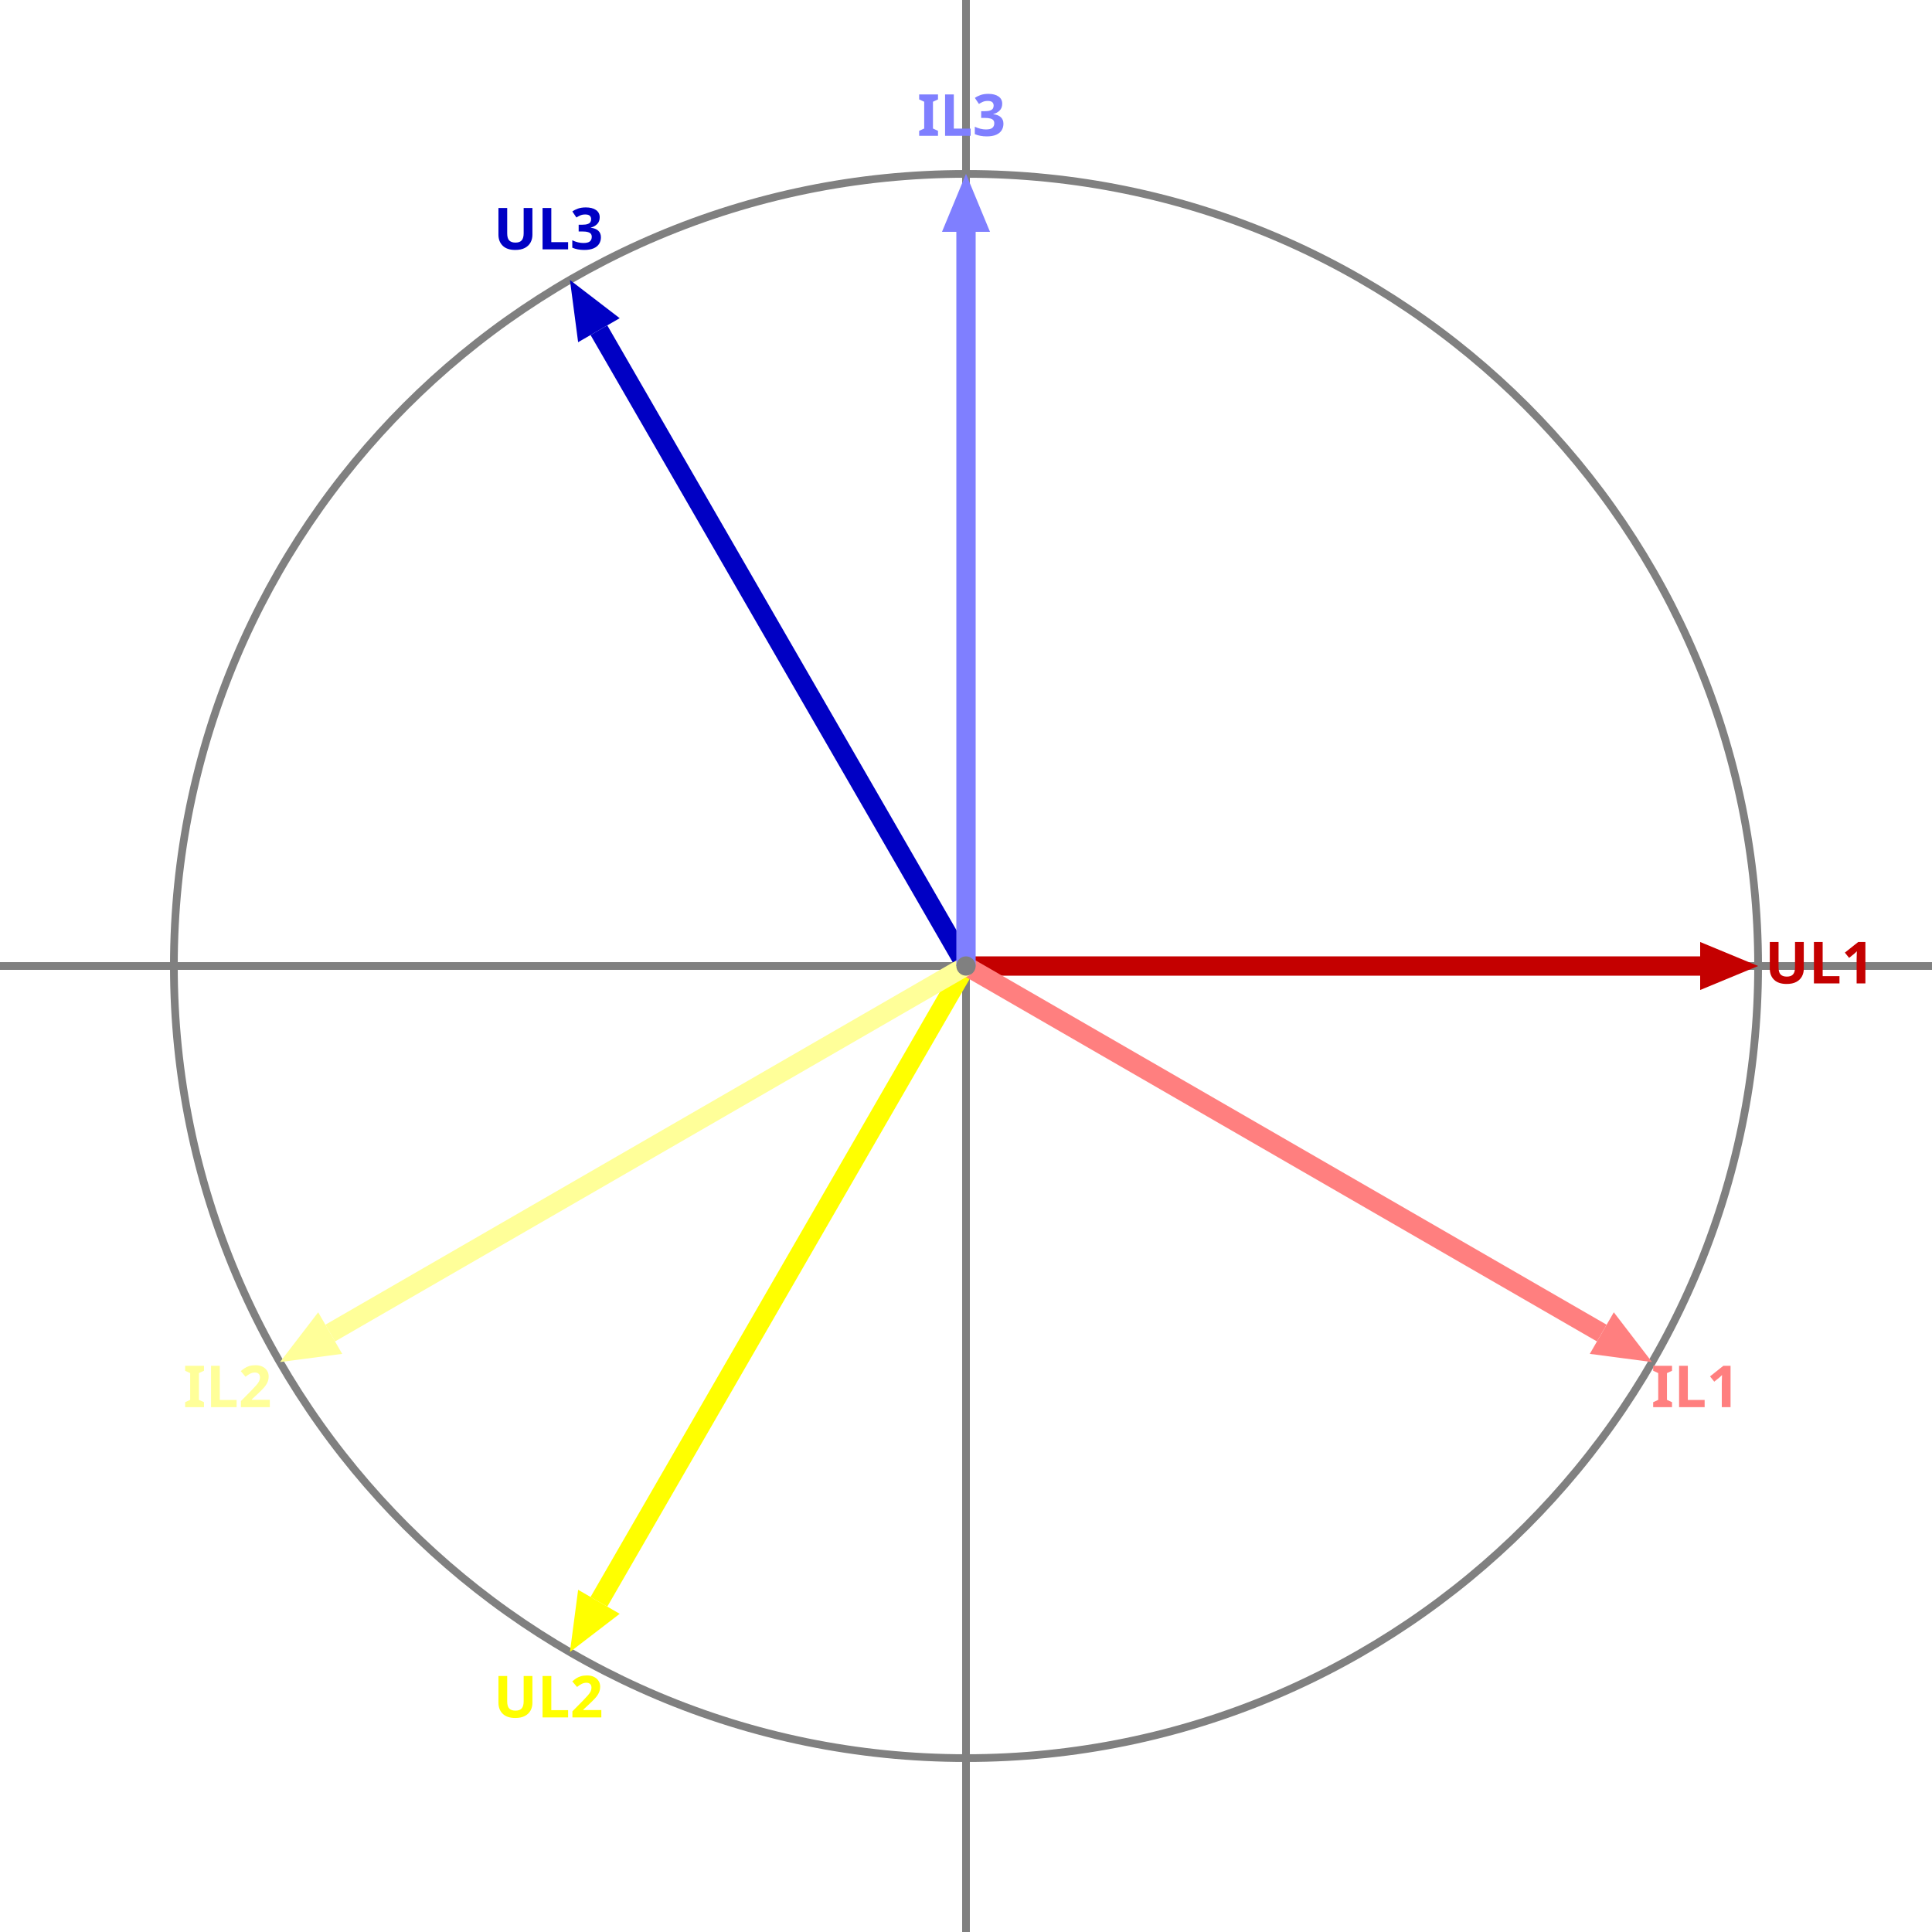
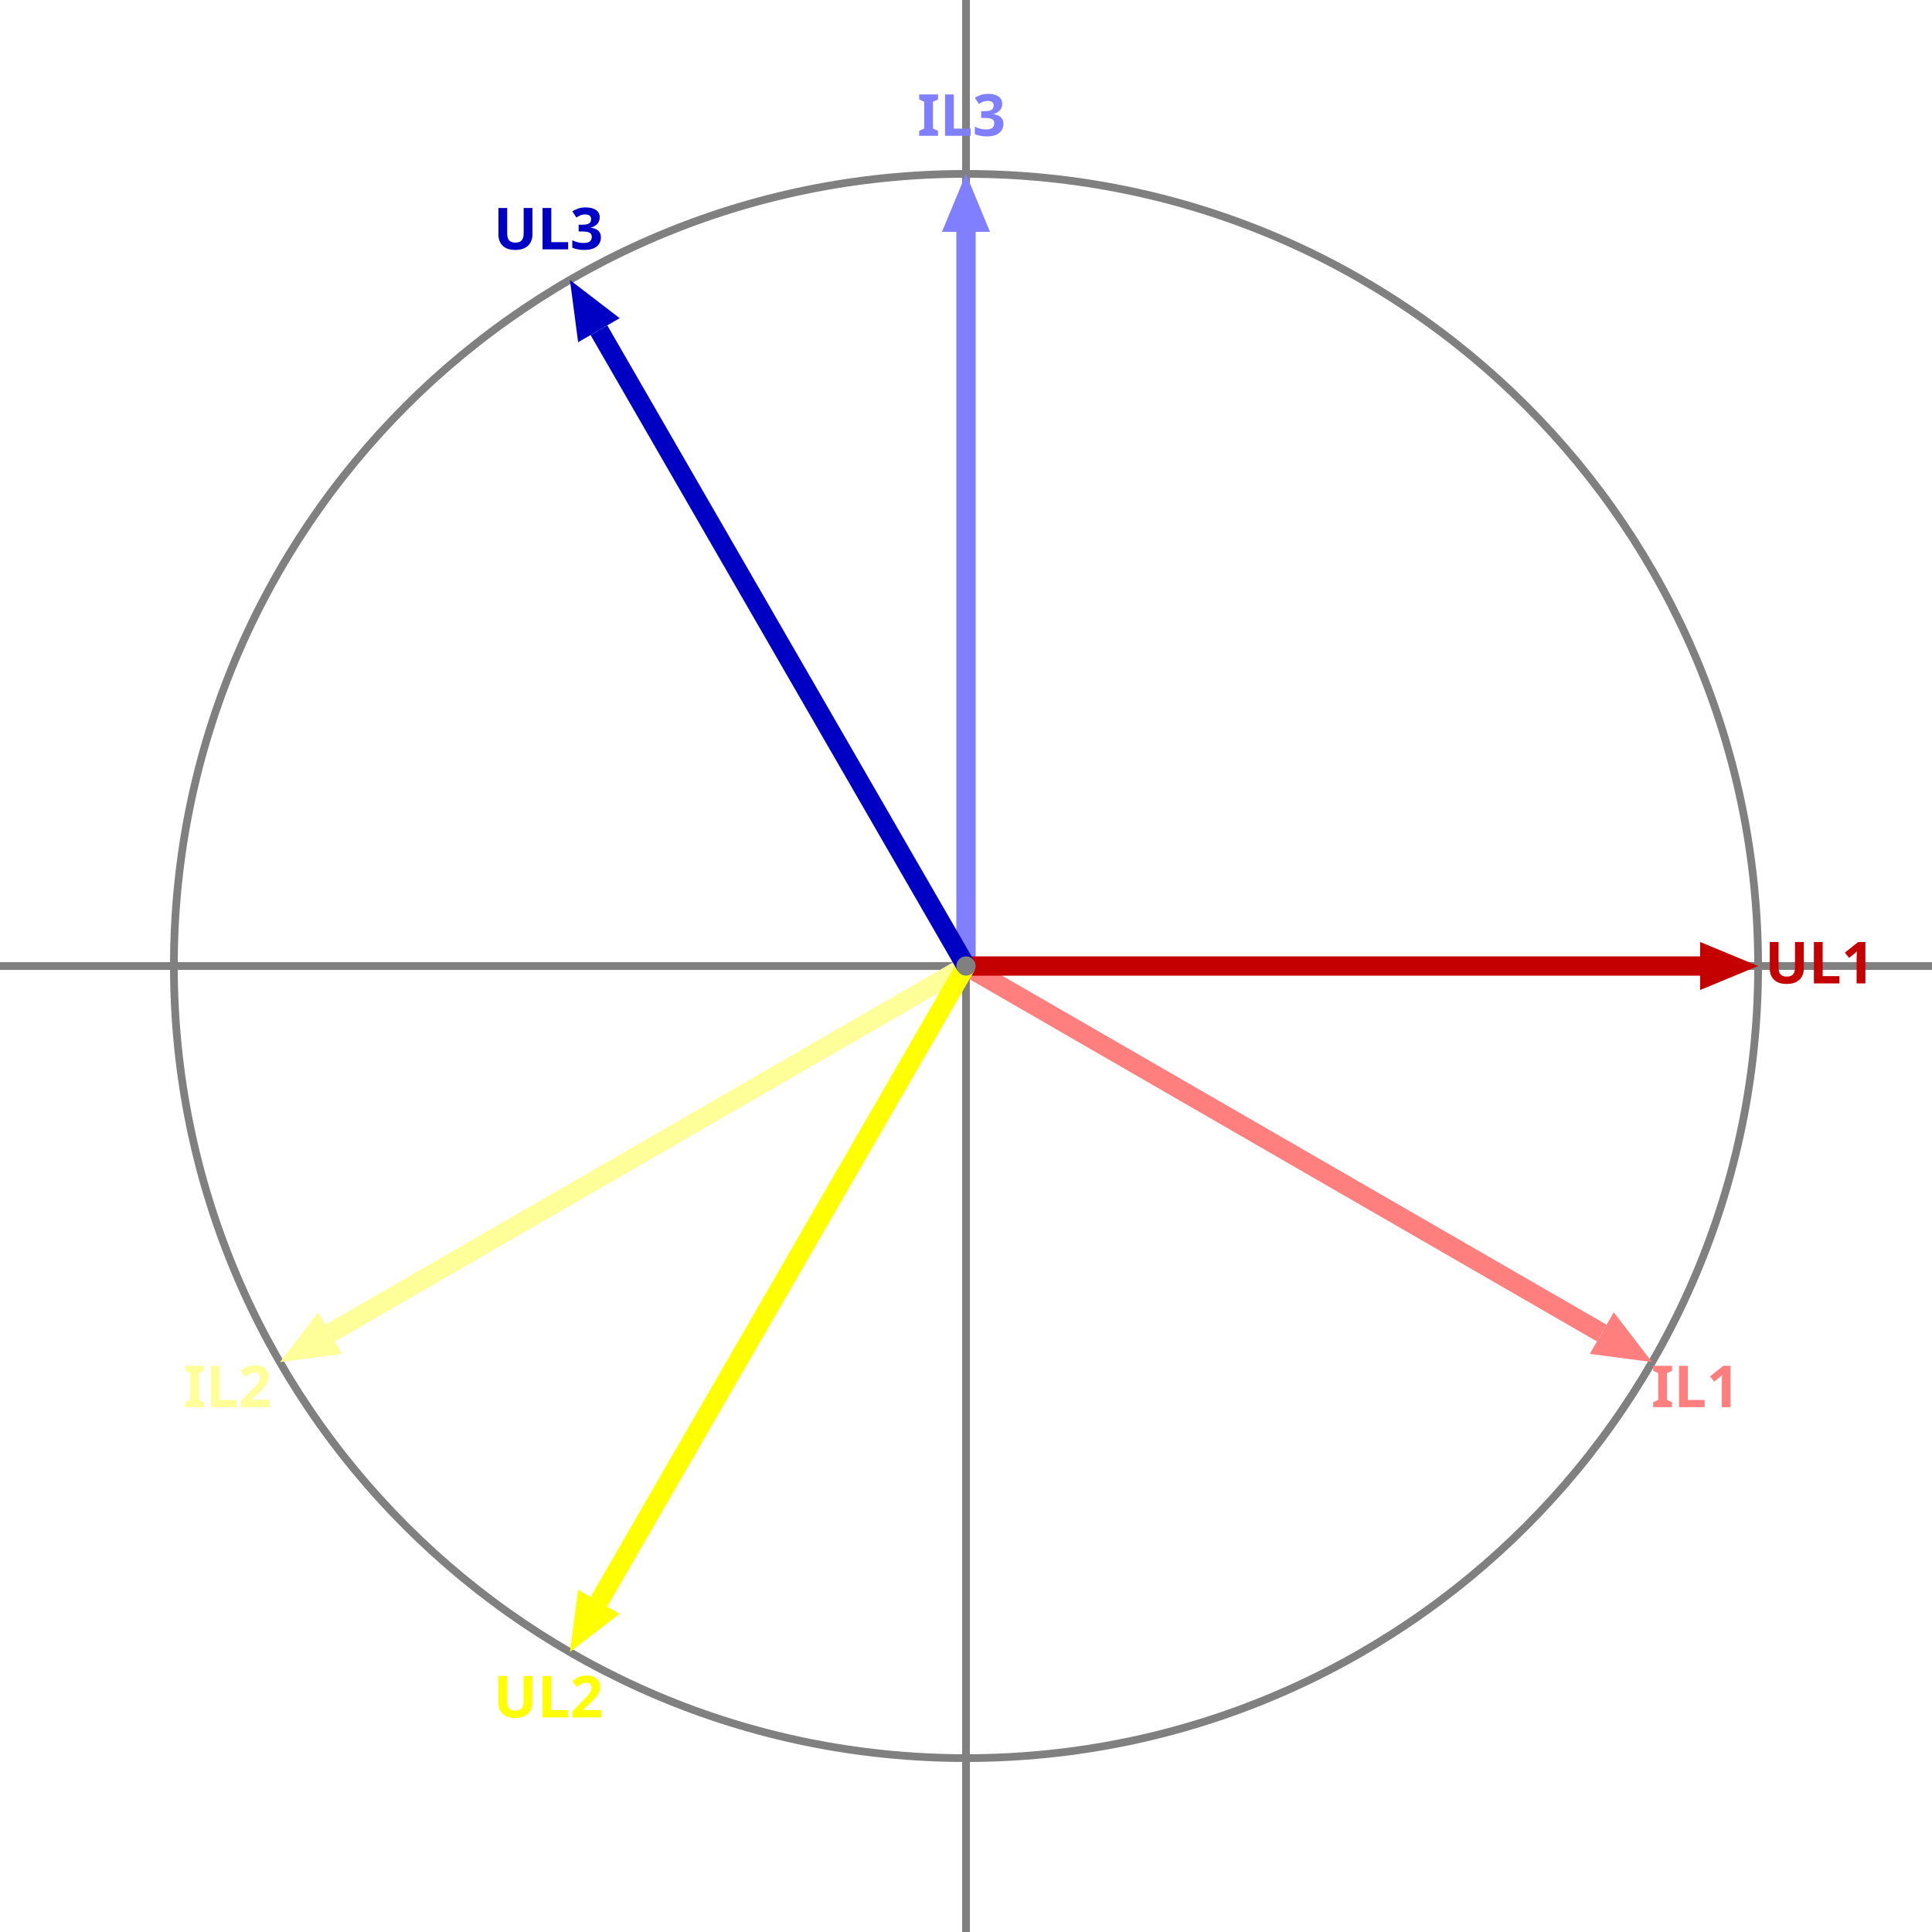
<svg xmlns="http://www.w3.org/2000/svg" width="705.556mm" height="705.556mm" viewBox="0 0 2000 2000" version="1.2" baseProfile="tiny">
  <defs>
</defs>
  <g fill="none" stroke="black" stroke-width="1" fill-rule="evenodd" stroke-linecap="square" stroke-linejoin="bevel">
    <g fill="none" stroke="#808080" stroke-opacity="1" stroke-width="8" stroke-linecap="square" stroke-linejoin="bevel" transform="matrix(1,0,0,1,0,0)" font-family="Sans" font-size="60" font-weight="570" font-style="normal">
      <polyline fill="none" vector-effect="none" points="0,1000 2000,1000 " />
      <polyline fill="none" vector-effect="none" points="1000,0 1000,2000 " />
      <path vector-effect="none" fill-rule="evenodd" d="M1820,1000 C1820,547.127 1452.87,180 1000,180 C547.127,180 180,547.127 180,1000 C180,1452.87 547.127,1820 1000,1820 C1452.87,1820 1820,1452.87 1820,1000 " />
+     </g>
+     <g fill="none" stroke="#ff7f7f" stroke-opacity="1" stroke-width="20" stroke-linecap="square" stroke-linejoin="bevel" transform="matrix(1,0,0,1,0,0)" font-family="Sans" font-size="60" font-weight="570" font-style="normal">
+       <polyline fill="none" vector-effect="none" points="1008.66,1005 1649.52,1375 " />
+     </g>
+     <g fill="none" stroke="none" transform="matrix(1,0,0,1,0,0)" font-family="Sans" font-size="60" font-weight="570" font-style="normal">
+       <path vector-effect="none" fill-rule="evenodd" d="M1710.14,1410 L1645.75,1401.52 L1670.61,1358.48 L1710.14,1410" />
+     </g>
+     <g fill="#ff7f7f" fill-opacity="1" stroke="none" transform="matrix(1,0,0,1,0,0)" font-family="Sans" font-size="60" font-weight="570" font-style="normal">
+       <path vector-effect="none" fill-rule="evenodd" d="M1710.14,1410 L1645.75,1401.52 L1670.61,1358.48" />
+     </g>
+     <g fill="none" stroke="#ffff99" stroke-opacity="1" stroke-width="20" stroke-linecap="square" stroke-linejoin="bevel" transform="matrix(1,0,0,1,0,0)" font-family="Sans" font-size="60" font-weight="570" font-style="normal">
+       <polyline fill="none" vector-effect="none" points="991.34,1005 350.481,1375 " />
+     </g>
+     <g fill="none" stroke="none" transform="matrix(1,0,0,1,0,0)" font-family="Sans" font-size="60" font-weight="570" font-style="normal">
+       <path vector-effect="none" fill-rule="evenodd" d="M289.859,1410 L329.394,1358.48 L354.247,1401.52 L289.859,1410" />
+     </g>
+     <g fill="#ffff99" fill-opacity="1" stroke="none" transform="matrix(1,0,0,1,0,0)" font-family="Sans" font-size="60" font-weight="570" font-style="normal">
+       <path vector-effect="none" fill-rule="evenodd" d="M289.859,1410 L329.394,1358.48 L354.247,1401.52" />
+     </g>
+     <g fill="none" stroke="#7f7fff" stroke-opacity="1" stroke-width="20" stroke-linecap="square" stroke-linejoin="bevel" transform="matrix(1,0,0,1,0,0)" font-family="Sans" font-size="60" font-weight="570" font-style="normal">
+       <polyline fill="none" vector-effect="none" points="1000,990 1000,250 " />
+     </g>
+     <g fill="none" stroke="none" transform="matrix(1,0,0,1,0,0)" font-family="Sans" font-size="60" font-weight="570" font-style="normal">
+       <path vector-effect="none" fill-rule="evenodd" d="M1000,180 L1024.85,240 L975.147,240 L1000,180" />
+     </g>
+     <g fill="#7f7fff" fill-opacity="1" stroke="none" transform="matrix(1,0,0,1,0,0)" font-family="Sans" font-size="60" font-weight="570" font-style="normal">
+       <path vector-effect="none" fill-rule="evenodd" d="M1000,180 L1024.85,240 L975.147,240" />
    </g>
    <g fill="none" stroke="#c40000" stroke-opacity="1" stroke-width="20" stroke-linecap="square" stroke-linejoin="bevel" transform="matrix(1,0,0,1,0,0)" font-family="Sans" font-size="60" font-weight="570" font-style="normal">
      <polyline fill="none" vector-effect="none" points="1010,1000 1750,1000 " />
    </g>
    <g fill="none" stroke="none" transform="matrix(1,0,0,1,0,0)" font-family="Sans" font-size="60" font-weight="570" font-style="normal">
      <path vector-effect="none" fill-rule="evenodd" d="M1820,1000 L1760,1024.85 L1760,975.147 L1820,1000" />
    </g>
    <g fill="#c40000" fill-opacity="1" stroke="none" transform="matrix(1,0,0,1,0,0)" font-family="Sans" font-size="60" font-weight="570" font-style="normal">
      <path vector-effect="none" fill-rule="evenodd" d="M1820,1000 L1760,1024.85 L1760,975.147" />
    </g>
    <g fill="none" stroke="#ffff00" stroke-opacity="1" stroke-width="20" stroke-linecap="square" stroke-linejoin="bevel" transform="matrix(1,0,0,1,0,0)" font-family="Sans" font-size="60" font-weight="570" font-style="normal">
      <polyline fill="none" vector-effect="none" points="995,1008.66 625,1649.52 " />
    </g>
    <g fill="none" stroke="none" transform="matrix(1,0,0,1,0,0)" font-family="Sans" font-size="60" font-weight="570" font-style="normal">
      <path vector-effect="none" fill-rule="evenodd" d="M590,1710.14 L598.477,1645.75 L641.523,1670.61 L590,1710.14" />
    </g>
    <g fill="#ffff00" fill-opacity="1" stroke="none" transform="matrix(1,0,0,1,0,0)" font-family="Sans" font-size="60" font-weight="570" font-style="normal">
      <path vector-effect="none" fill-rule="evenodd" d="M590,1710.14 L598.477,1645.75 L641.523,1670.61" />
    </g>
    <g fill="none" stroke="#0000c4" stroke-opacity="1" stroke-width="20" stroke-linecap="square" stroke-linejoin="bevel" transform="matrix(1,0,0,1,0,0)" font-family="Sans" font-size="60" font-weight="570" font-style="normal">
      <polyline fill="none" vector-effect="none" points="995,991.34 625,350.481 " />
    </g>
    <g fill="none" stroke="none" transform="matrix(1,0,0,1,0,0)" font-family="Sans" font-size="60" font-weight="570" font-style="normal">
      <path vector-effect="none" fill-rule="evenodd" d="M590,289.859 L641.523,329.394 L598.477,354.247 L590,289.859" />
    </g>
    <g fill="#0000c4" fill-opacity="1" stroke="none" transform="matrix(1,0,0,1,0,0)" font-family="Sans" font-size="60" font-weight="570" font-style="normal">
      <path vector-effect="none" fill-rule="evenodd" d="M590,289.859 L641.523,329.394 L598.477,354.247" />
    </g>
-     <g fill="none" stroke="#ff7f7f" stroke-opacity="1" stroke-width="20" stroke-linecap="square" stroke-linejoin="bevel" transform="matrix(1,0,0,1,0,0)" font-family="Sans" font-size="60" font-weight="570" font-style="normal">
-       <polyline fill="none" vector-effect="none" points="1008.66,1005 1649.52,1375 " />
-     </g>
-     <g fill="none" stroke="none" transform="matrix(1,0,0,1,0,0)" font-family="Sans" font-size="60" font-weight="570" font-style="normal">
-       <path vector-effect="none" fill-rule="evenodd" d="M1710.14,1410 L1645.75,1401.52 L1670.61,1358.48 L1710.14,1410" />
-     </g>
-     <g fill="#ff7f7f" fill-opacity="1" stroke="none" transform="matrix(1,0,0,1,0,0)" font-family="Sans" font-size="60" font-weight="570" font-style="normal">
-       <path vector-effect="none" fill-rule="evenodd" d="M1710.14,1410 L1645.75,1401.52 L1670.61,1358.48" />
-     </g>
-     <g fill="none" stroke="#ffff99" stroke-opacity="1" stroke-width="20" stroke-linecap="square" stroke-linejoin="bevel" transform="matrix(1,0,0,1,0,0)" font-family="Sans" font-size="60" font-weight="570" font-style="normal">
-       <polyline fill="none" vector-effect="none" points="991.34,1005 350.481,1375 " />
-     </g>
-     <g fill="none" stroke="none" transform="matrix(1,0,0,1,0,0)" font-family="Sans" font-size="60" font-weight="570" font-style="normal">
-       <path vector-effect="none" fill-rule="evenodd" d="M289.859,1410 L329.394,1358.48 L354.247,1401.52 L289.859,1410" />
-     </g>
-     <g fill="#ffff99" fill-opacity="1" stroke="none" transform="matrix(1,0,0,1,0,0)" font-family="Sans" font-size="60" font-weight="570" font-style="normal">
-       <path vector-effect="none" fill-rule="evenodd" d="M289.859,1410 L329.394,1358.48 L354.247,1401.52" />
-     </g>
-     <g fill="none" stroke="#7f7fff" stroke-opacity="1" stroke-width="20" stroke-linecap="square" stroke-linejoin="bevel" transform="matrix(1,0,0,1,0,0)" font-family="Sans" font-size="60" font-weight="570" font-style="normal">
-       <polyline fill="none" vector-effect="none" points="1000,990 1000,250 " />
-     </g>
-     <g fill="none" stroke="none" transform="matrix(1,0,0,1,0,0)" font-family="Sans" font-size="60" font-weight="570" font-style="normal">
-       <path vector-effect="none" fill-rule="evenodd" d="M1000,180 L1024.85,240 L975.147,240 L1000,180" />
-     </g>
-     <g fill="#7f7fff" fill-opacity="1" stroke="none" transform="matrix(1,0,0,1,0,0)" font-family="Sans" font-size="60" font-weight="570" font-style="normal">
-       <path vector-effect="none" fill-rule="evenodd" d="M1000,180 L1024.85,240 L975.147,240" />
-     </g>
    <g fill="none" stroke="#c40000" stroke-opacity="1" stroke-width="1" stroke-linecap="square" stroke-linejoin="bevel" transform="matrix(1,0,0,1,0,0)" font-family="Sans" font-size="60" font-weight="570" font-style="normal">
      <text fill="#c40000" fill-opacity="1" stroke="none" xml:space="preserve" x="1827" y="1018" font-family="Sans" font-size="60" font-weight="570" font-style="normal">UL1</text>
    </g>
    <g fill="none" stroke="#ffff00" stroke-opacity="1" stroke-width="1" stroke-linecap="square" stroke-linejoin="bevel" transform="matrix(1,0,0,1,0,0)" font-family="Sans" font-size="60" font-weight="570" font-style="normal">
      <text fill="#ffff00" fill-opacity="1" stroke="none" xml:space="preserve" x="510.891" y="1777.85" font-family="Sans" font-size="60" font-weight="570" font-style="normal">UL2</text>
    </g>
    <g fill="none" stroke="#0000c4" stroke-opacity="1" stroke-width="1" stroke-linecap="square" stroke-linejoin="bevel" transform="matrix(1,0,0,1,0,0)" font-family="Sans" font-size="60" font-weight="570" font-style="normal">
      <text fill="#0000c4" fill-opacity="1" stroke="none" xml:space="preserve" x="510.891" y="258.149" font-family="Sans" font-size="60" font-weight="570" font-style="normal">UL3</text>
    </g>
    <g fill="none" stroke="#ff7f7f" stroke-opacity="1" stroke-width="1" stroke-linecap="square" stroke-linejoin="bevel" transform="matrix(1,0,0,1,0,0)" font-family="Sans" font-size="60" font-weight="570" font-style="normal">
      <text fill="#ff7f7f" fill-opacity="1" stroke="none" xml:space="preserve" x="1709.44" y="1456.7" font-family="Sans" font-size="60" font-weight="570" font-style="normal">IL1</text>
    </g>
    <g fill="none" stroke="#ffff99" stroke-opacity="1" stroke-width="1" stroke-linecap="square" stroke-linejoin="bevel" transform="matrix(1,0,0,1,0,0)" font-family="Sans" font-size="60" font-weight="570" font-style="normal">
      <text fill="#ffff99" fill-opacity="1" stroke="none" xml:space="preserve" x="189.734" y="1456.7" font-family="Sans" font-size="60" font-weight="570" font-style="normal">IL2</text>
    </g>
    <g fill="none" stroke="#7f7fff" stroke-opacity="1" stroke-width="1" stroke-linecap="square" stroke-linejoin="bevel" transform="matrix(1,0,0,1,0,0)" font-family="Sans" font-size="60" font-weight="570" font-style="normal">
      <text fill="#7f7fff" fill-opacity="1" stroke="none" xml:space="preserve" x="949.594" y="140.6" font-family="Sans" font-size="60" font-weight="570" font-style="normal">IL3</text>
    </g>
    <g fill="#808080" fill-opacity="1" stroke="none" transform="matrix(1,0,0,1,0,0)" font-family="Sans" font-size="60" font-weight="570" font-style="normal">
      <circle cx="1000" cy="1000" r="10" />
    </g>
  </g>
</svg>
